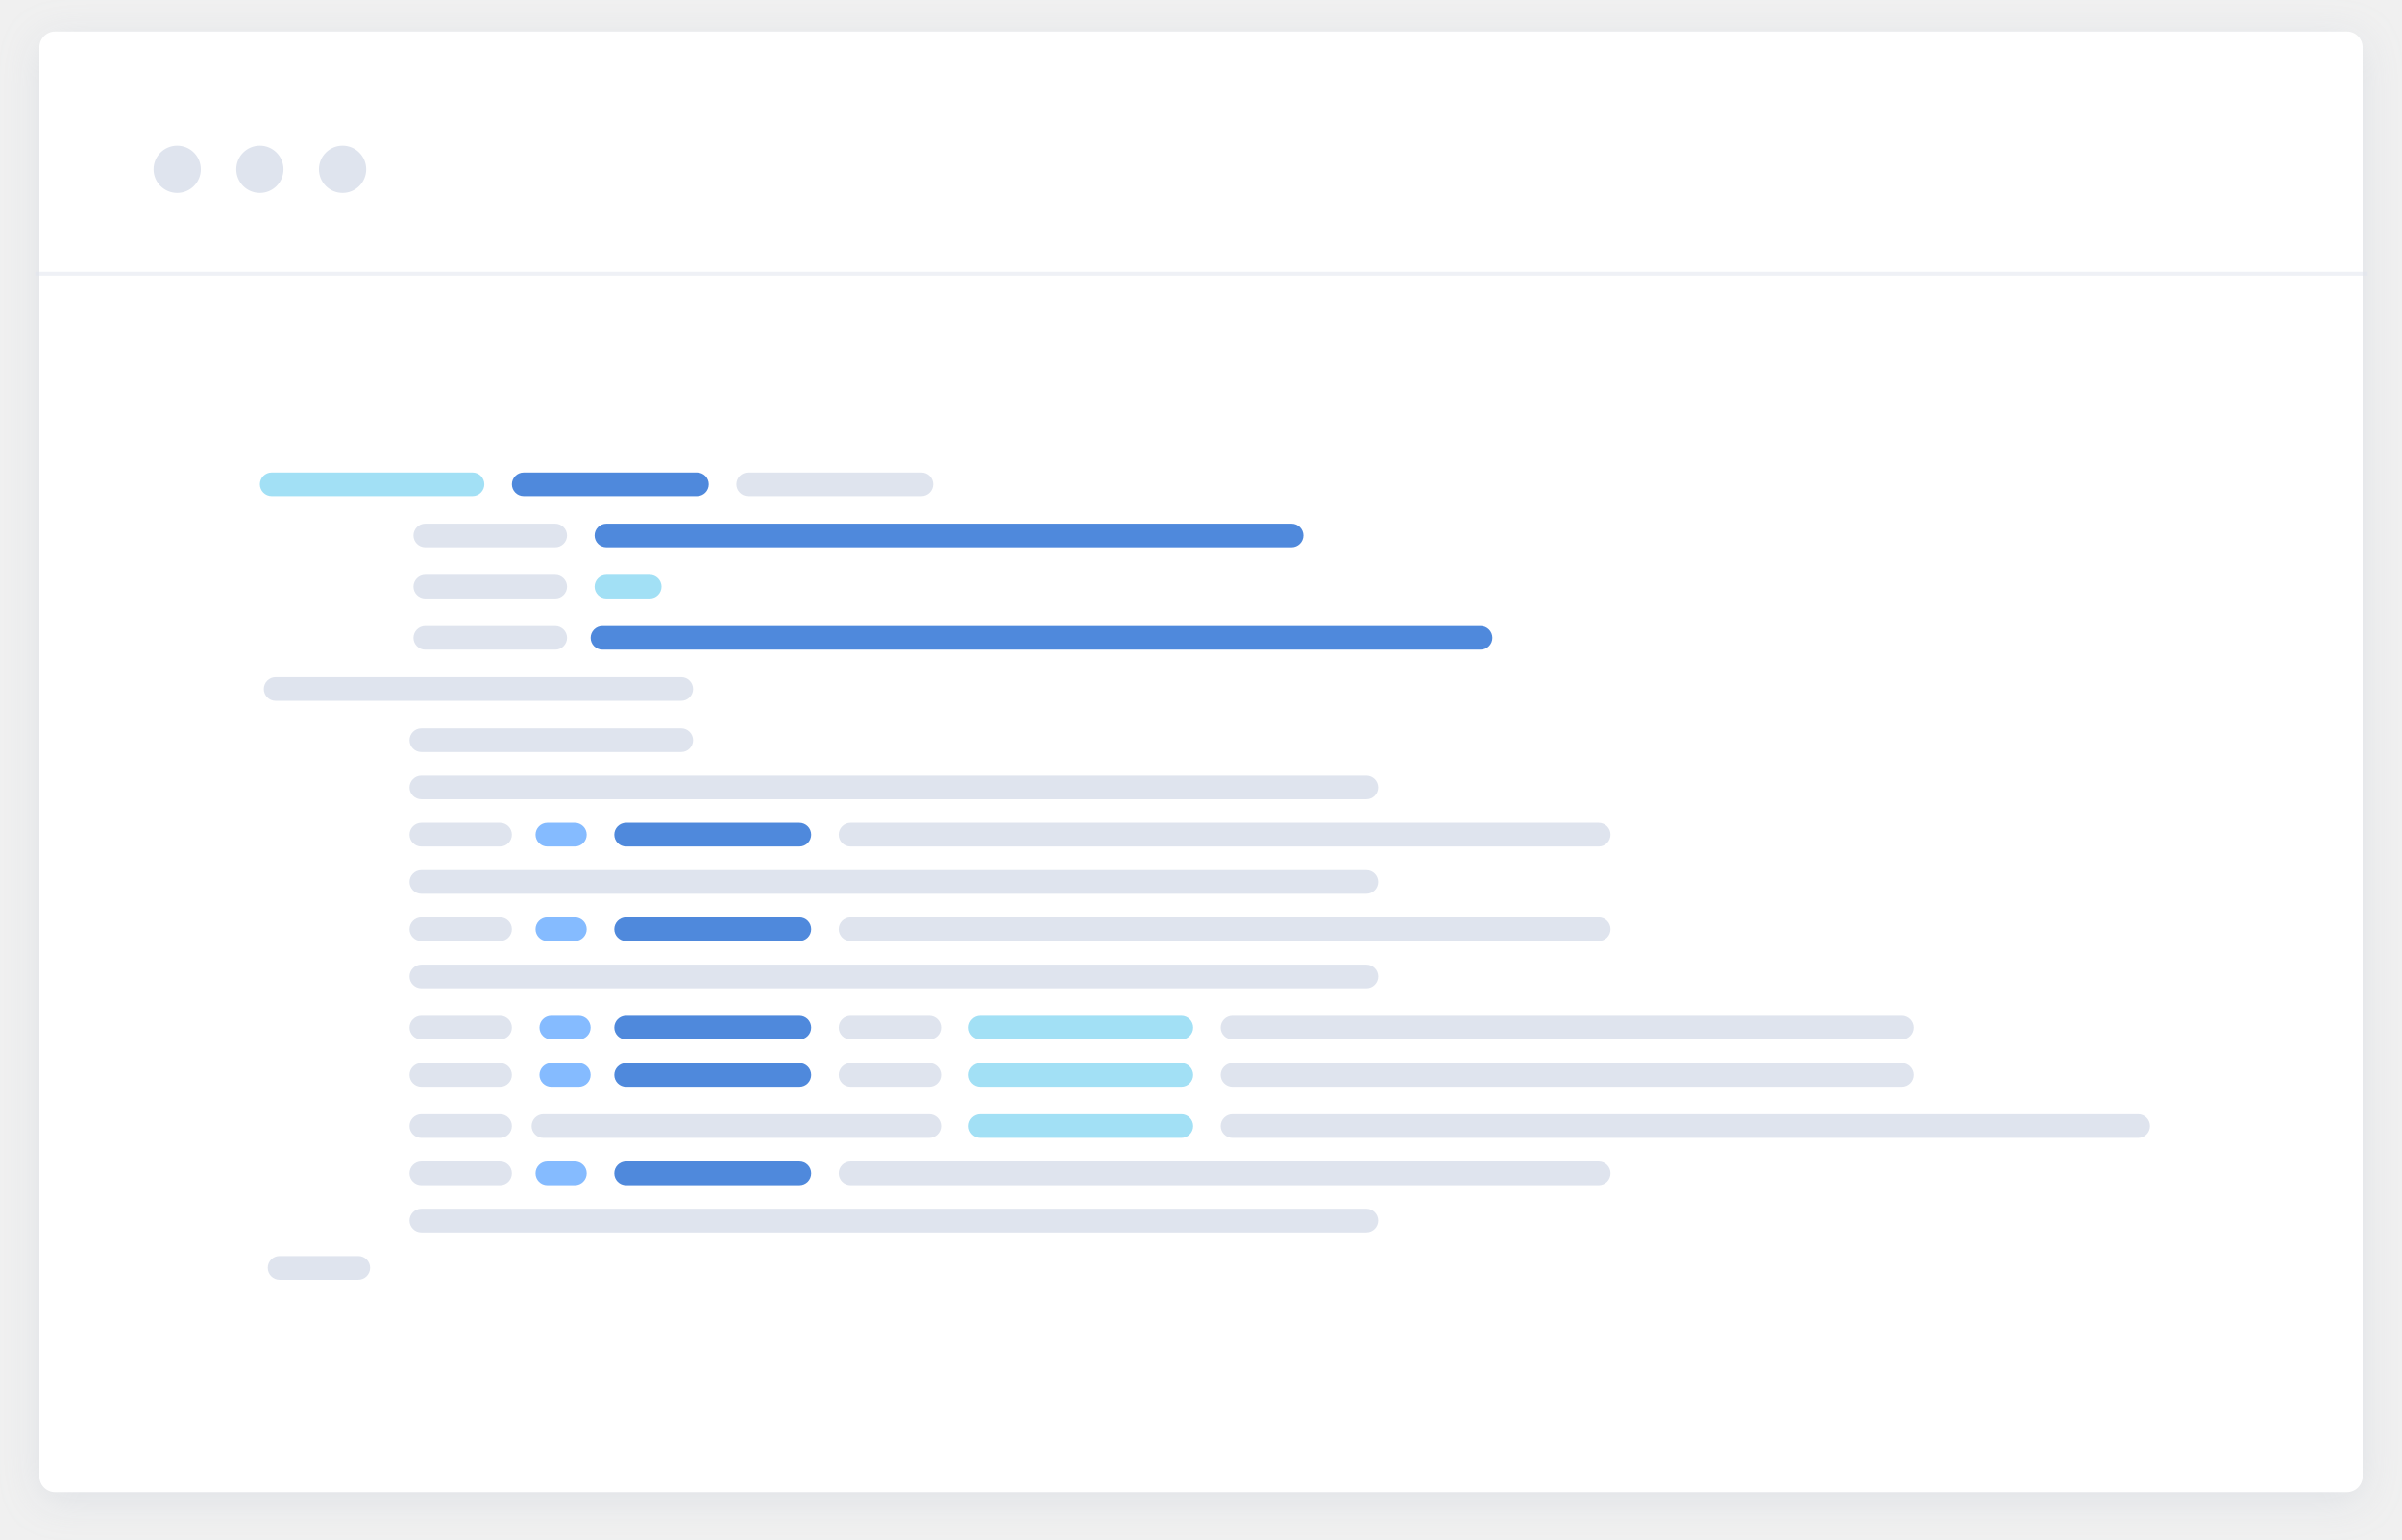
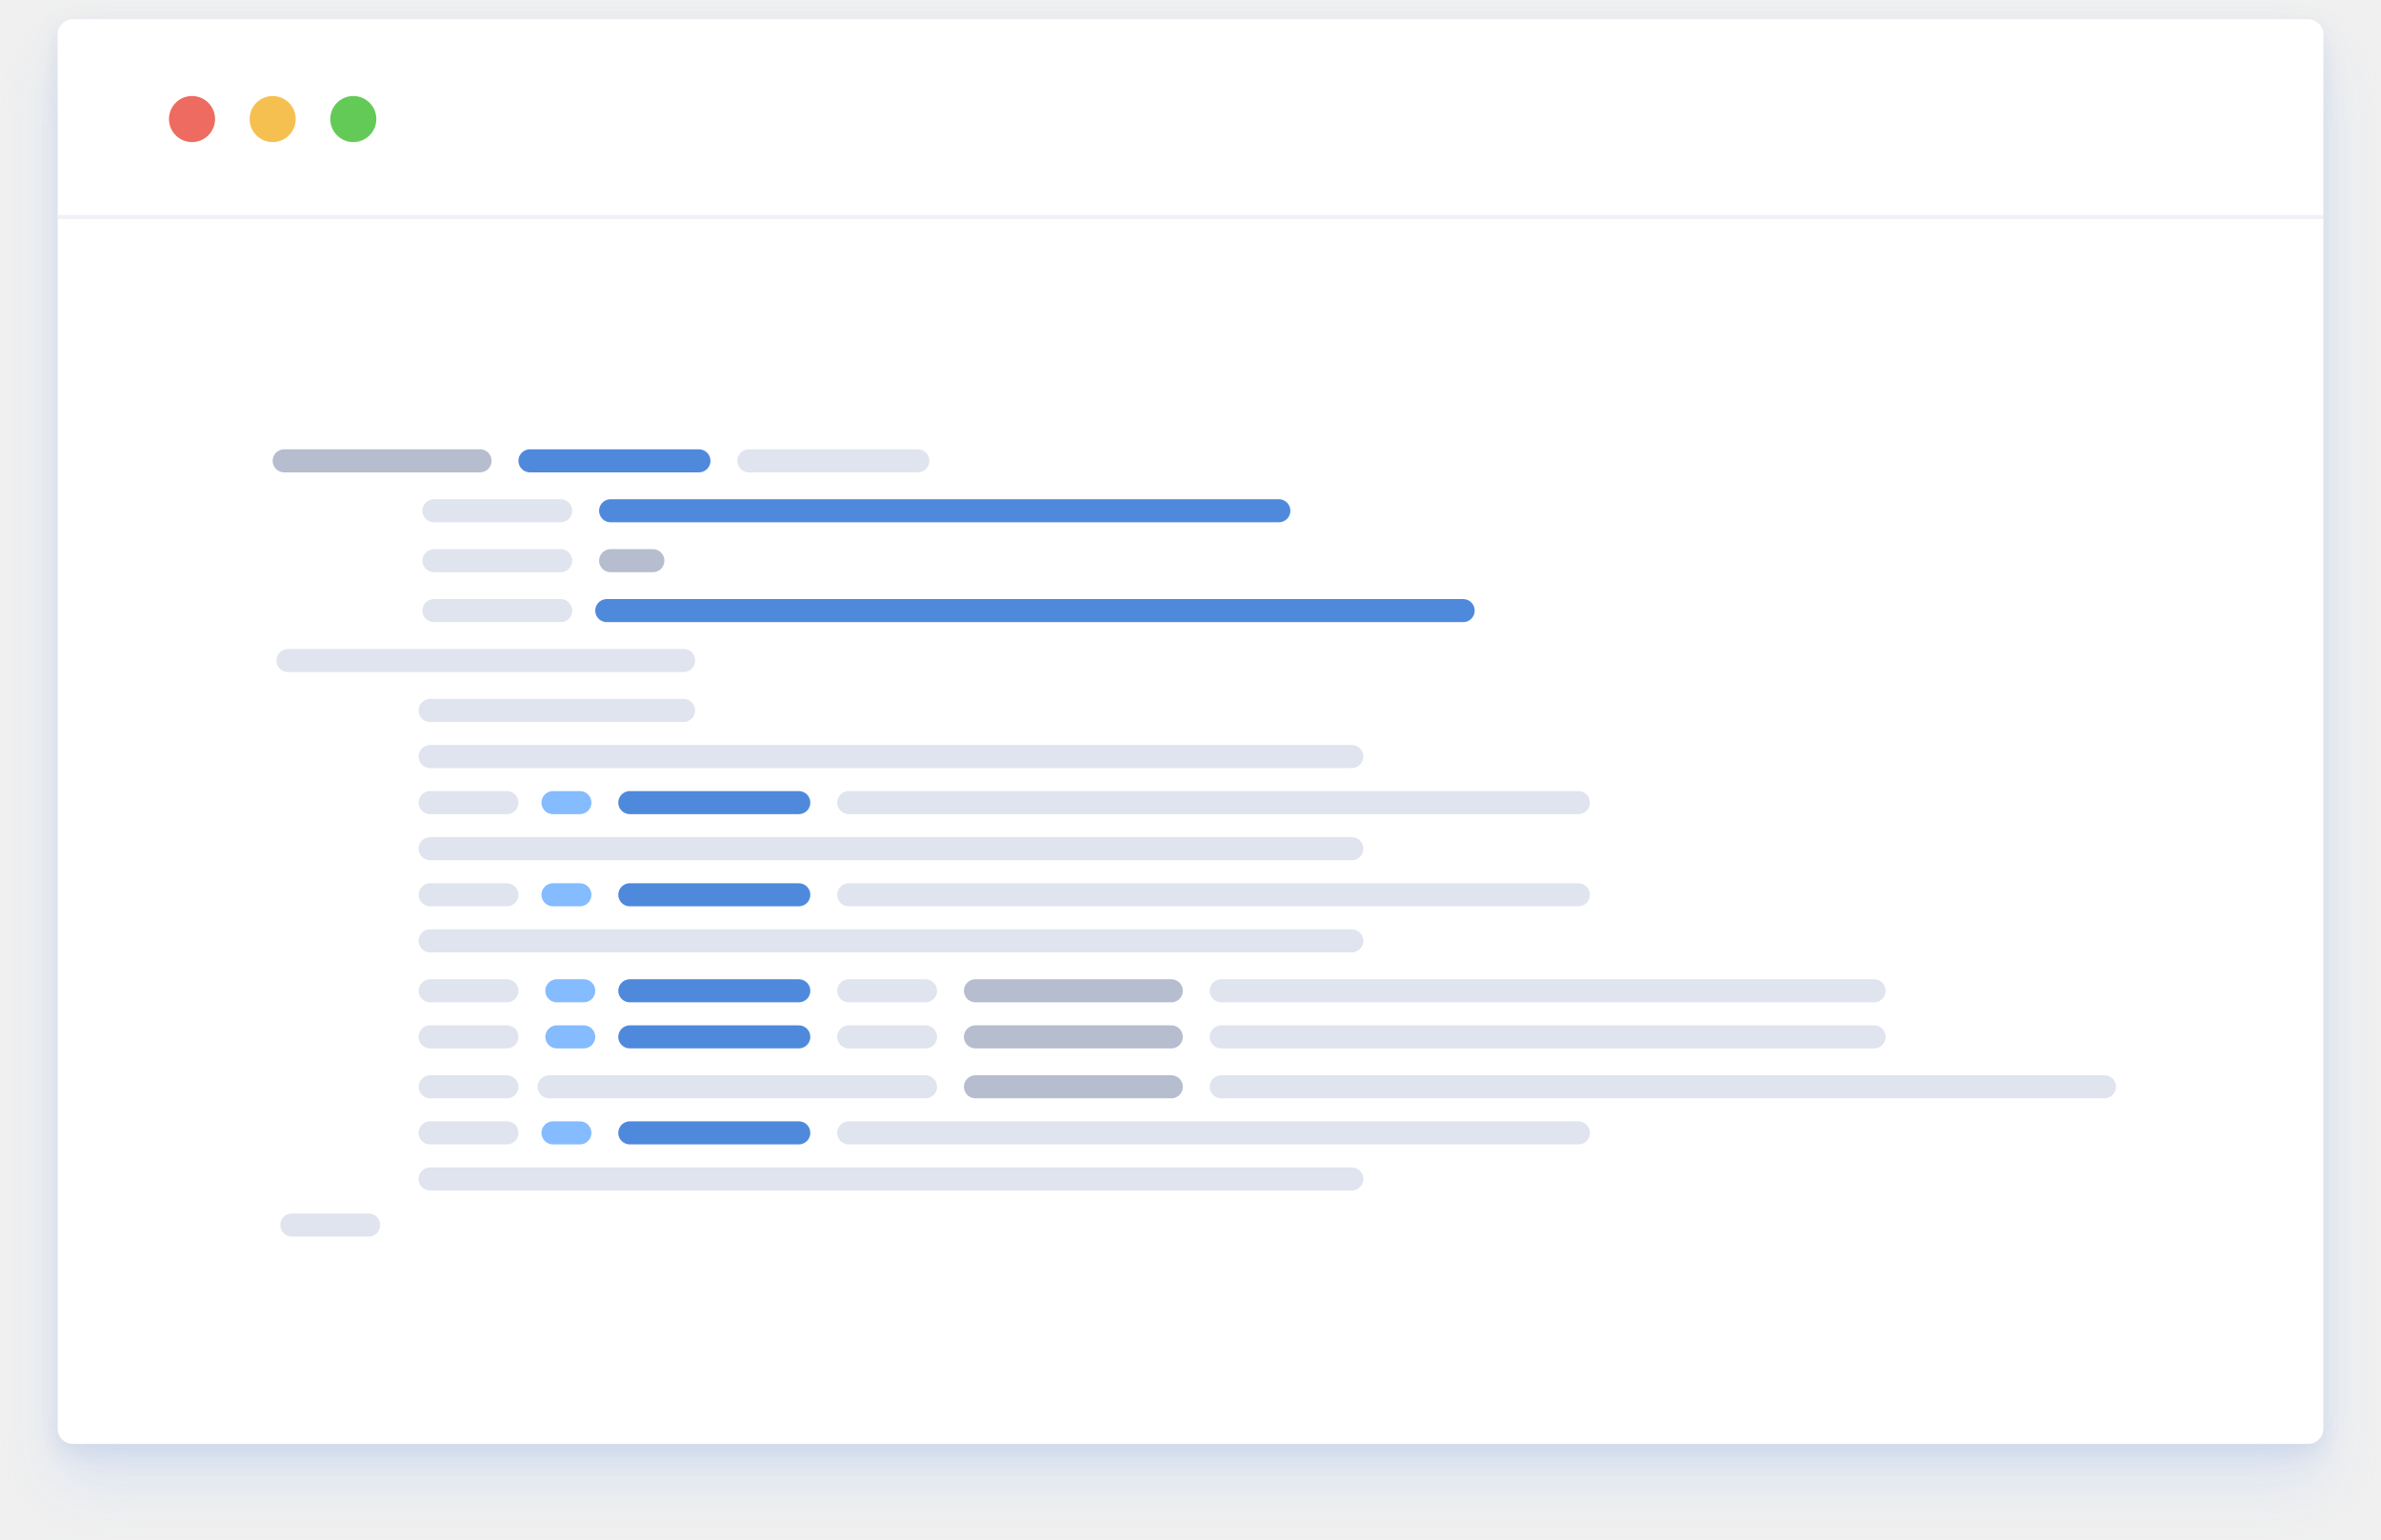
- <svg xmlns="http://www.w3.org/2000/svg" xmlns:xlink="http://www.w3.org/1999/xlink" width="610" height="391" viewBox="0 0 610 391">
+ <svg xmlns="http://www.w3.org/2000/svg" xmlns:xlink="http://www.w3.org/1999/xlink" width="620" height="401" viewBox="0 0 620 401">
  <defs>
-     <path id="code-b" d="M4,-7.99357867e-15 L586,4.3946853e-13 L586,4.42312853e-13 C588.209,3.79119533e-13 590,1.791 590,4 L590,367 L590,367 C590,369.209 588.209,371 586,371 L4,371 L4,371 C1.791,371 2.705415e-16,369.209 0,367 L0,4 L-3.55271368e-15,4 C-3.82325518e-15,1.791 1.791,4.05816873e-16 4,0 Z" />
-     <filter id="code-a" width="105.4%" height="108.6%" x="-2.7%" y="-3.8%" filterUnits="objectBoundingBox">
+     <path id="code-b" d="M4,-7.99352446e-15 L586,4.39468611e-13 L586,4.42312853e-13 C588.209,4.41907036e-13 590,1.791 590,4 L590,367 L590,367 C590,369.209 588.209,371 586,371 L4,371 L4,371 C1.791,371 3.16642949e-14,369.209 0,367 L0,4 L-3.10862447e-15,4 C-3.37916597e-15,1.791 1.791,4.05816873e-16 4,0 Z" />
+     <filter id="code-a" width="111.4%" height="118.1%" x="-5.7%" y="-5.8%" filterUnits="objectBoundingBox">
      <feOffset dy="2" in="SourceAlpha" result="shadowOffsetOuter1" />
-       <feGaussianBlur in="shadowOffsetOuter1" result="shadowBlurOuter1" stdDeviation="5" />
-       <feColorMatrix in="shadowBlurOuter1" values="0 0 0 0 0.593   0 0 0 0 0.654   0 0 0 0 0.741  0 0 0 0.2 0" />
+       <feGaussianBlur in="shadowOffsetOuter1" result="shadowBlurOuter1" stdDeviation="3" />
+       <feColorMatrix in="shadowBlurOuter1" result="shadowMatrixOuter1" values="0 0 0 0 0.694   0 0 0 0 0.753   0 0 0 0 0.839  0 0 0 0.4 0" />
+       <feOffset dy="10" in="SourceAlpha" result="shadowOffsetOuter2" />
+       <feGaussianBlur in="shadowOffsetOuter2" result="shadowBlurOuter2" stdDeviation="7.5" />
+       <feColorMatrix in="shadowBlurOuter2" result="shadowMatrixOuter2" values="0 0 0 0 0.706   0 0 0 0 0.788   0 0 0 0 0.953  0 0 0 0.35 0" />
+       <feMerge>
+         <feMergeNode in="shadowMatrixOuter1" />
+         <feMergeNode in="shadowMatrixOuter2" />
+       </feMerge>
    </filter>
  </defs>
-   <g fill="none" fill-rule="evenodd" transform="translate(9 8)">
+   <g fill="none" fill-rule="evenodd" transform="translate(14 5)">
    <g transform="translate(1)">
      <use fill="#000" filter="url(#code-a)" xlink:href="#code-b" />
      <use fill="#FFF" xlink:href="#code-b" />
    </g>
-     <path fill="#A2E0F5" fill-rule="nonzero" d="M60 118L111 118C112.657 118 114 116.657 114 115 114 113.343 112.657 112 111 112L60 112C58.343 112 57 113.343 57 115 57 116.657 58.343 118 60 118zM240 281L291 281C292.657 281 294 279.657 294 278 294 276.343 292.657 275 291 275L240 275C238.343 275 237 276.343 237 278 237 279.657 238.343 281 240 281zM145 144L156 144C157.657 144 159 142.657 159 141 159 139.343 157.657 138 156 138L145 138C143.343 138 142 139.343 142 141 142 142.657 143.343 144 145 144z" />
-     <path fill="#4F89DC" fill-rule="nonzero" d="M124 118L168 118C169.657 118 171 116.657 171 115 171 113.343 169.657 112 168 112L124 112C122.343 112 121 113.343 121 115 121 116.657 122.343 118 124 118zM150 207L194 207C195.657 207 197 205.657 197 204 197 202.343 195.657 201 194 201L150 201C148.343 201 147 202.343 147 204 147 205.657 148.343 207 150 207zM145 131L319 131C320.657 131 322 129.657 322 128 322 126.343 320.657 125 319 125L145 125C143.343 125 142 126.343 142 128 142 129.657 143.343 131 145 131zM144 157L367 157C368.657 157 370 155.657 370 154 370 152.343 368.657 151 367 151L144 151C142.343 151 141 152.343 141 154 141 155.657 142.343 157 144 157z" />
-     <path fill="#DFE4EE" fill-rule="nonzero" d="M181 118L225 118C226.657 118 228 116.657 228 115 228 113.343 226.657 112 225 112L181 112C179.343 112 178 113.343 178 115 178 116.657 179.343 118 181 118zM99 131L132 131C133.657 131 135 129.657 135 128 135 126.343 133.657 125 132 125L99 125C97.343 125 96 126.343 96 128 96 129.657 97.343 131 99 131zM99 144L132 144C133.657 144 135 142.657 135 141 135 139.343 133.657 138 132 138L99 138C97.343 138 96 139.343 96 141 96 142.657 97.343 144 99 144zM99 157L132 157C133.657 157 135 155.657 135 154 135 152.343 133.657 151 132 151L99 151C97.343 151 96 152.343 96 154 96 155.657 97.343 157 99 157zM61 170L164 170C165.657 170 167 168.657 167 167 167 165.343 165.657 164 164 164L61 164C59.343 164 58 165.343 58 167 58 168.657 59.343 170 61 170zM98 183L164 183C165.657 183 167 181.657 167 180 167 178.343 165.657 177 164 177L98 177C96.343 177 95 178.343 95 180 95 181.657 96.343 183 98 183zM98 207L118 207C119.657 207 121 205.657 121 204 121 202.343 119.657 201 118 201L98 201C96.343 201 95 202.343 95 204 95 205.657 96.343 207 98 207zM207 207L397 207C398.657 207 400 205.657 400 204 400 202.343 398.657 201 397 201L207 201C205.343 201 204 202.343 204 204 204 205.657 205.343 207 207 207zM304 281L534 281C535.657 281 537 279.657 537 278 537 276.343 535.657 275 534 275L304 275C302.343 275 301 276.343 301 278 301 279.657 302.343 281 304 281z" />
-     <path fill="#85BBFF" fill-rule="nonzero" d="M130,207 L137,207 C138.657,207 140,205.657 140,204 C140,202.343 138.657,201 137,201 L130,201 C128.343,201 127,202.343 127,204 C127,205.657 128.343,207 130,207 Z" />
-     <path fill="#DFE4EE" fill-rule="nonzero" d="M98 195L338 195C339.657 195 341 193.657 341 192 341 190.343 339.657 189 338 189L98 189C96.343 189 95 190.343 95 192 95 193.657 96.343 195 98 195zM98 219L338 219C339.657 219 341 217.657 341 216 341 214.343 339.657 213 338 213L98 213C96.343 213 95 214.343 95 216 95 217.657 96.343 219 98 219z" />
-     <path fill="#4F89DC" fill-rule="nonzero" d="M150,231 L194,231 C195.657,231 197,229.657 197,228 C197,226.343 195.657,225 194,225 L150,225 C148.343,225 147,226.343 147,228 C147,229.657 148.343,231 150,231 Z" />
-     <path fill="#DFE4EE" fill-rule="nonzero" d="M98 231L118 231C119.657 231 121 229.657 121 228 121 226.343 119.657 225 118 225L98 225C96.343 225 95 226.343 95 228 95 229.657 96.343 231 98 231zM207 231L397 231C398.657 231 400 229.657 400 228 400 226.343 398.657 225 397 225L207 225C205.343 225 204 226.343 204 228 204 229.657 205.343 231 207 231z" />
-     <path fill="#85BBFF" fill-rule="nonzero" d="M130,231 L137,231 C138.657,231 140,229.657 140,228 C140,226.343 138.657,225 137,225 L130,225 C128.343,225 127,226.343 127,228 C127,229.657 128.343,231 130,231 Z" />
-     <path fill="#DFE4EE" fill-rule="nonzero" d="M98,243 L338,243 C339.657,243 341,241.657 341,240 C341,238.343 339.657,237 338,237 L98,237 C96.343,237 95,238.343 95,240 C95,241.657 96.343,243 98,243 Z" />
-     <path fill="#4F89DC" fill-rule="nonzero" d="M150,293 L194,293 C195.657,293 197,291.657 197,290 C197,288.343 195.657,287 194,287 L150,287 C148.343,287 147,288.343 147,290 C147,291.657 148.343,293 150,293 Z" />
-     <path fill="#DFE4EE" fill-rule="nonzero" d="M98 293L118 293C119.657 293 121 291.657 121 290 121 288.343 119.657 287 118 287L98 287C96.343 287 95 288.343 95 290 95 291.657 96.343 293 98 293zM207 293L397 293C398.657 293 400 291.657 400 290 400 288.343 398.657 287 397 287L207 287C205.343 287 204 288.343 204 290 204 291.657 205.343 293 207 293z" />
-     <path fill="#85BBFF" fill-rule="nonzero" d="M130,293 L137,293 C138.657,293 140,291.657 140,290 C140,288.343 138.657,287 137,287 L130,287 C128.343,287 127,288.343 127,290 C127,291.657 128.343,293 130,293 Z" />
-     <path fill="#DFE4EE" fill-rule="nonzero" d="M98 305L338 305C339.657 305 341 303.657 341 302 341 300.343 339.657 299 338 299L98 299C96.343 299 95 300.343 95 302 95 303.657 96.343 305 98 305zM98 281L118 281C119.657 281 121 279.657 121 278 121 276.343 119.657 275 118 275L98 275C96.343 275 95 276.343 95 278 95 279.657 96.343 281 98 281zM129 281L227 281C228.657 281 230 279.657 230 278 230 276.343 228.657 275 227 275L129 275C127.343 275 126 276.343 126 278 126 279.657 127.343 281 129 281z" />
-     <path fill="#A2E0F5" fill-rule="nonzero" d="M240,256 L291,256 C292.657,256 294,254.657 294,253 C294,251.343 292.657,250 291,250 L240,250 C238.343,250 237,251.343 237,253 C237,254.657 238.343,256 240,256 Z" />
-     <path fill="#4F89DC" fill-rule="nonzero" d="M150,256 L194,256 C195.657,256 197,254.657 197,253 C197,251.343 195.657,250 194,250 L150,250 C148.343,250 147,251.343 147,253 C147,254.657 148.343,256 150,256 Z" />
-     <path fill="#DFE4EE" fill-rule="nonzero" d="M304,256 L474,256 C475.657,256 477,254.657 477,253 C477,251.343 475.657,250 474,250 L304,250 C302.343,250 301,251.343 301,253 C301,254.657 302.343,256 304,256 Z" />
-     <path fill="#85BBFF" fill-rule="nonzero" d="M131,256 L138,256 C139.657,256 141,254.657 141,253 C141,251.343 139.657,250 138,250 L131,250 C129.343,250 128,251.343 128,253 C128,254.657 129.343,256 131,256 Z" />
-     <path fill="#DFE4EE" fill-rule="nonzero" d="M98 256L118 256C119.657 256 121 254.657 121 253 121 251.343 119.657 250 118 250L98 250C96.343 250 95 251.343 95 253 95 254.657 96.343 256 98 256zM207 256L227 256C228.657 256 230 254.657 230 253 230 251.343 228.657 250 227 250L207 250C205.343 250 204 251.343 204 253 204 254.657 205.343 256 207 256z" />
-     <path fill="#A2E0F5" fill-rule="nonzero" d="M240,268 L291,268 C292.657,268 294,266.657 294,265 C294,263.343 292.657,262 291,262 L240,262 C238.343,262 237,263.343 237,265 C237,266.657 238.343,268 240,268 Z" />
-     <path fill="#4F89DC" fill-rule="nonzero" d="M150,268 L194,268 C195.657,268 197,266.657 197,265 C197,263.343 195.657,262 194,262 L150,262 C148.343,262 147,263.343 147,265 C147,266.657 148.343,268 150,268 Z" />
-     <path fill="#DFE4EE" fill-rule="nonzero" d="M304,268 L474,268 C475.657,268 477,266.657 477,265 C477,263.343 475.657,262 474,262 L304,262 C302.343,262 301,263.343 301,265 C301,266.657 302.343,268 304,268 Z" />
-     <path fill="#85BBFF" fill-rule="nonzero" d="M131,268 L138,268 C139.657,268 141,266.657 141,265 C141,263.343 139.657,262 138,262 L131,262 C129.343,262 128,263.343 128,265 C128,266.657 129.343,268 131,268 Z" />
-     <path fill="#DFE4EE" fill-rule="nonzero" d="M98 268L118 268C119.657 268 121 266.657 121 265 121 263.343 119.657 262 118 262L98 262C96.343 262 95 263.343 95 265 95 266.657 96.343 268 98 268zM207 268L227 268C228.657 268 230 266.657 230 265 230 263.343 228.657 262 227 262L207 262C205.343 262 204 263.343 204 265 204 266.657 205.343 268 207 268zM62 317L82 317C83.657 317 85 315.657 85 314 85 312.343 83.657 311 82 311L62 311C60.343 311 59 312.343 59 314 59 315.657 60.343 317 62 317z" />
-     <circle cx="36" cy="35" r="6" fill="#DFE4EE" />
-     <circle cx="57" cy="35" r="6" fill="#DFE4EE" />
-     <circle cx="78" cy="35" r="6" fill="#DFE4EE" />
-     <polygon fill="#DFE4EE" fill-rule="nonzero" points="0 62 592.244 62 592.244 61 0 61" opacity=".5" />
+     <path stroke="#B5BDCE" stroke-linecap="round" stroke-width="6" d="M60 115L111 115M240 278L291 278M145 141L156 141" />
+     <path stroke="#4F89DC" stroke-linecap="round" stroke-width="6" d="M124 115L168 115M150 204L194 204M145 128L319 128M144 154L367 154" />
+     <path stroke="#DFE4EE" stroke-linecap="round" stroke-width="6" d="M181 115L225 115M99 128L132 128M99 141L132 141M99 154L132 154M61 167L164 167M98 180L164 180M98 204L118 204M207 204L397 204M304 278L534 278" />
+     <path stroke="#85BBFF" stroke-linecap="round" stroke-width="6" d="M130,204 L137,204" />
+     <path stroke="#DFE4EE" stroke-linecap="round" stroke-width="6" d="M98 192L338 192M98 216L338 216" />
+     <path stroke="#4F89DC" stroke-linecap="round" stroke-width="6" d="M150,228 L194,228" />
+     <path stroke="#DFE4EE" stroke-linecap="round" stroke-width="6" d="M98 228L118 228M207 228L397 228" />
+     <path stroke="#85BBFF" stroke-linecap="round" stroke-width="6" d="M130,228 L137,228" />
+     <path stroke="#DFE4EE" stroke-linecap="round" stroke-width="6" d="M98,240 L338,240" />
+     <path stroke="#4F89DC" stroke-linecap="round" stroke-width="6" d="M150,290 L194,290" />
+     <path stroke="#DFE4EE" stroke-linecap="round" stroke-width="6" d="M98 290L118 290M207 290L397 290" />
+     <path stroke="#85BBFF" stroke-linecap="round" stroke-width="6" d="M130,290 L137,290" />
+     <path stroke="#DFE4EE" stroke-linecap="round" stroke-width="6" d="M98 302L338 302M98 278L118 278M129 278L227 278" />
+     <path stroke="#B5BDCE" stroke-linecap="round" stroke-width="6" d="M240,253 L291,253" />
+     <path stroke="#4F89DC" stroke-linecap="round" stroke-width="6" d="M150,253 L194,253" />
+     <path stroke="#DFE4EE" stroke-linecap="round" stroke-width="6" d="M304,253 L474,253" />
+     <path stroke="#85BBFF" stroke-linecap="round" stroke-width="6" d="M131,253 L138,253" />
+     <path stroke="#DFE4EE" stroke-linecap="round" stroke-width="6" d="M98 253L118 253M207 253L227 253" />
+     <path stroke="#B5BDCE" stroke-linecap="round" stroke-width="6" d="M240,265 L291,265" />
+     <path stroke="#4F89DC" stroke-linecap="round" stroke-width="6" d="M150,265 L194,265" />
+     <path stroke="#DFE4EE" stroke-linecap="round" stroke-width="6" d="M304,265 L474,265" />
+     <path stroke="#85BBFF" stroke-linecap="round" stroke-width="6" d="M131,265 L138,265" />
+     <path stroke="#DFE4EE" stroke-linecap="round" stroke-width="6" d="M98 265L118 265M207 265L227 265M62 314L82 314" />
+     <circle cx="36" cy="26" r="6" fill="#ED6B60" />
+     <circle cx="57" cy="26" r="6" fill="#F6C050" />
+     <circle cx="78" cy="26" r="6" fill="#64CA57" />
+     <path stroke="#DFE4EE" stroke-linecap="square" d="M0.5,51.5 L591.744,51.5" opacity=".5" />
  </g>
</svg>
